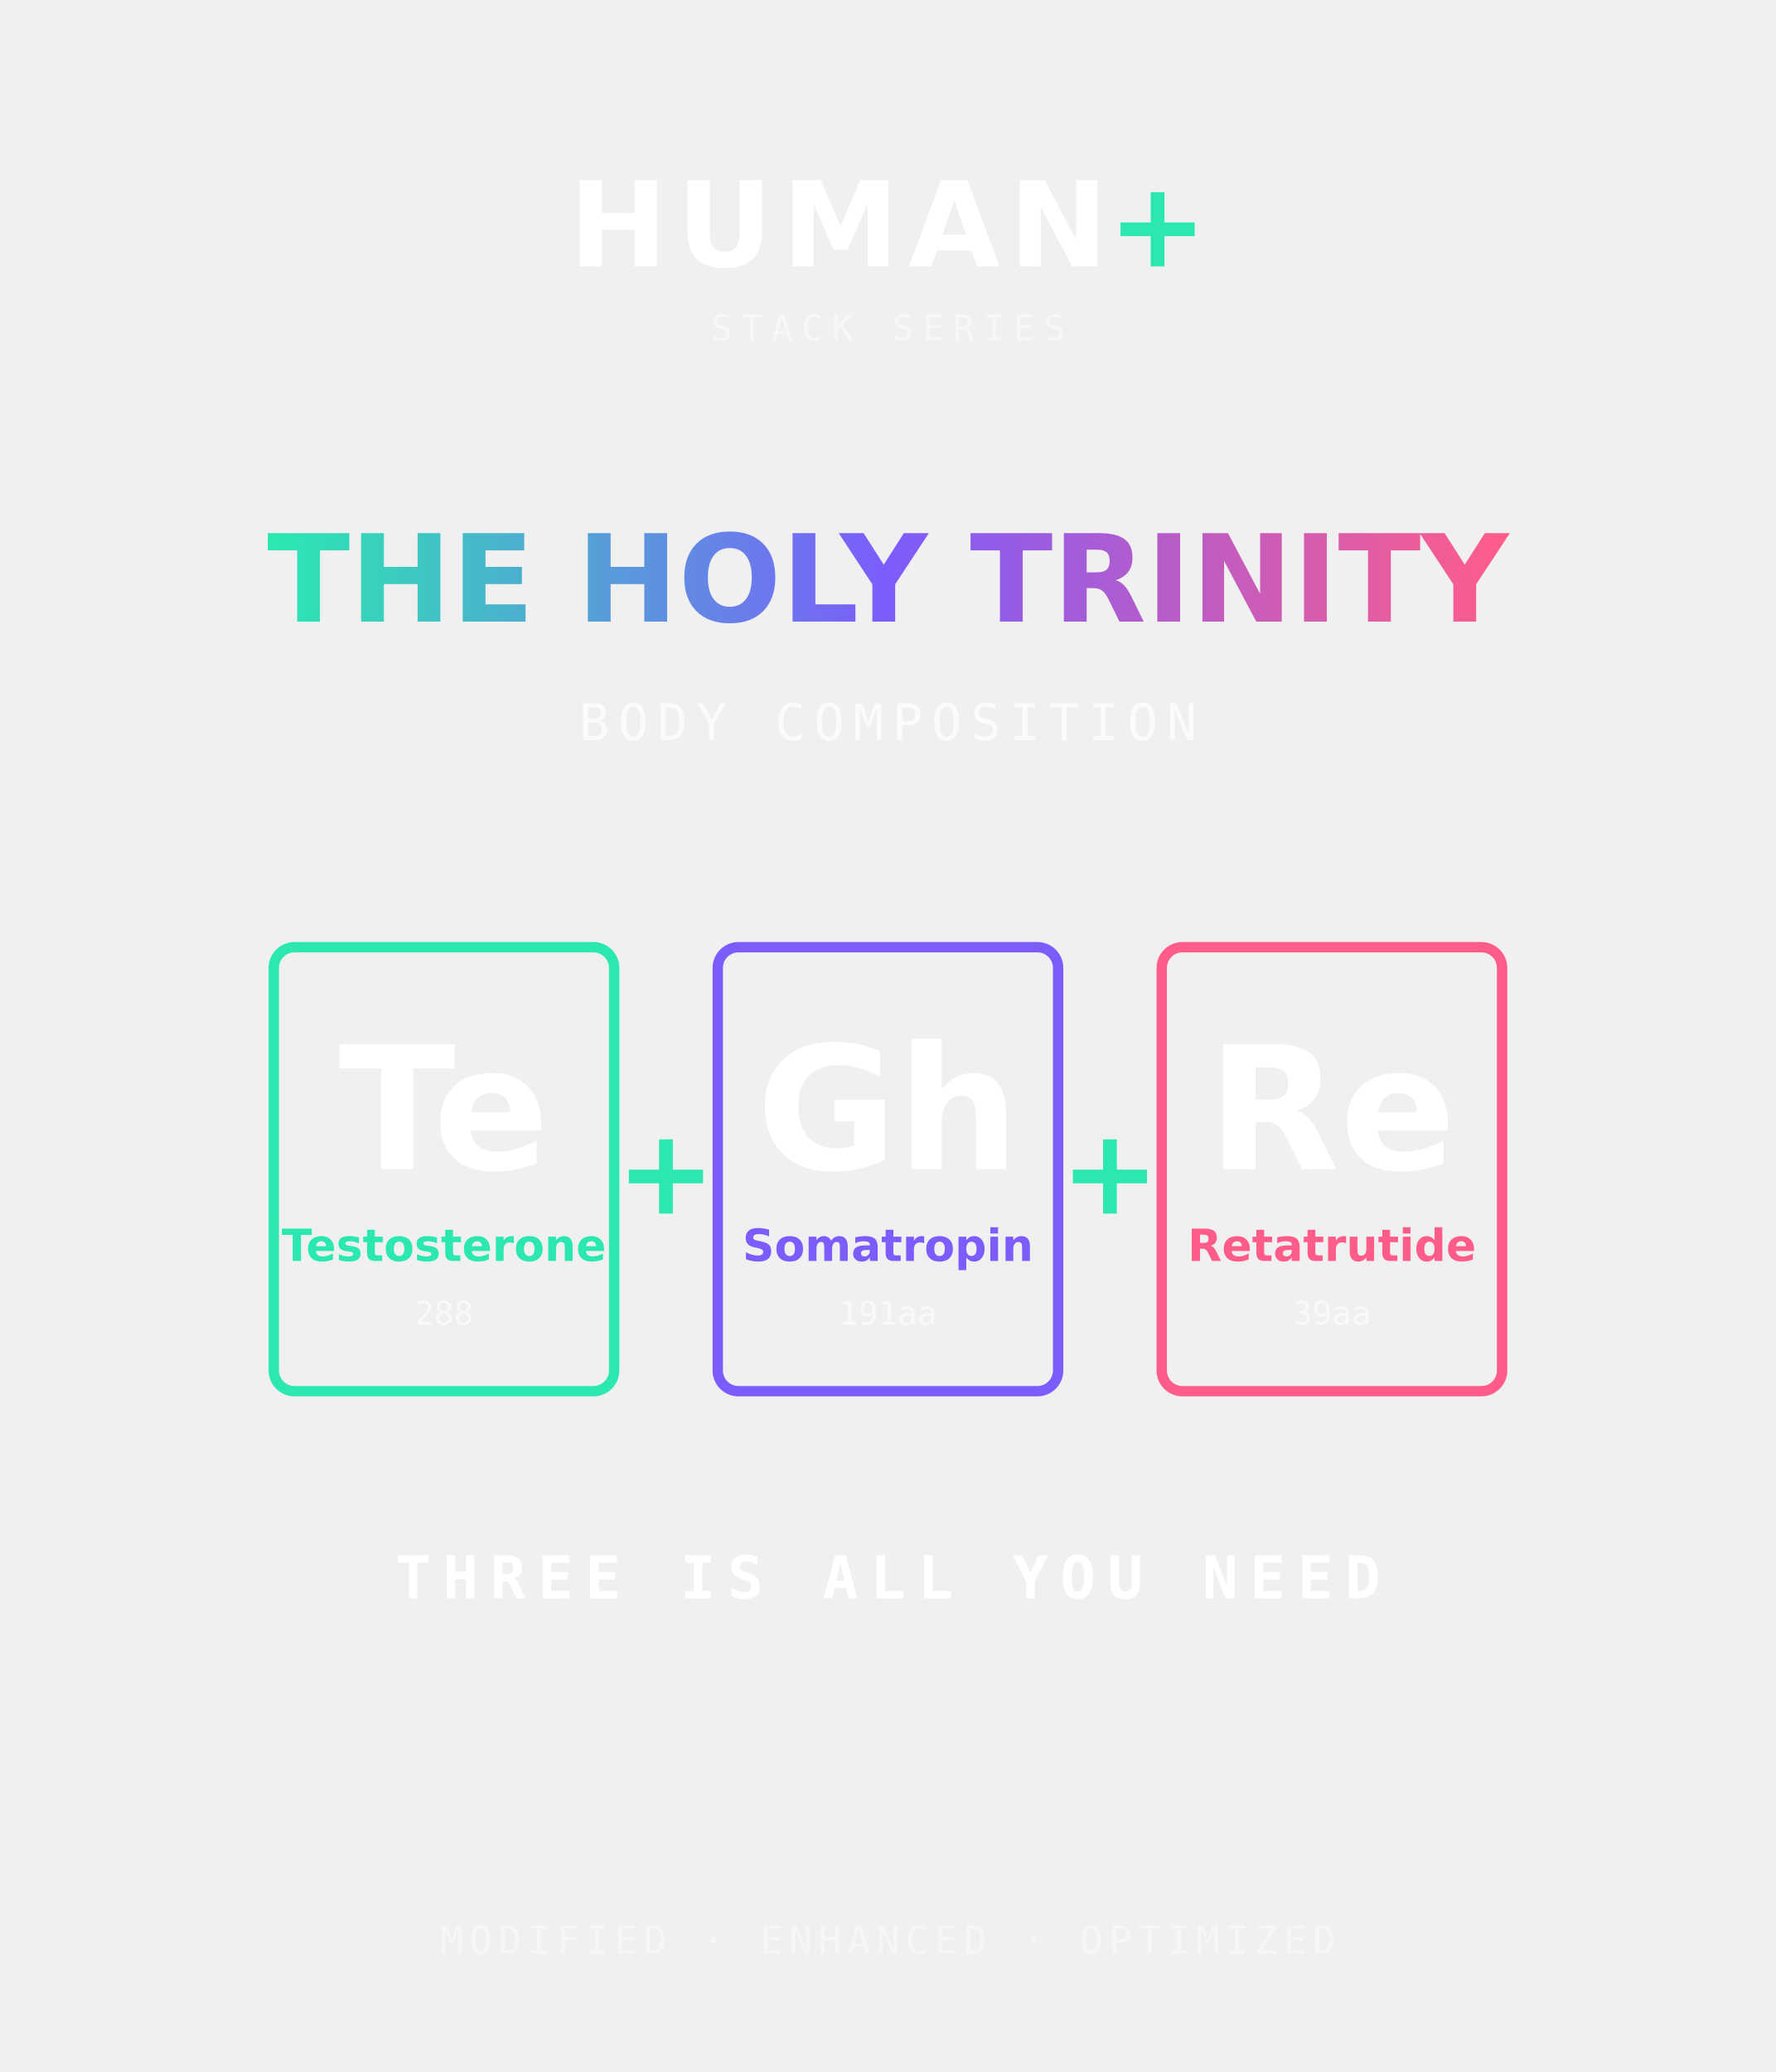
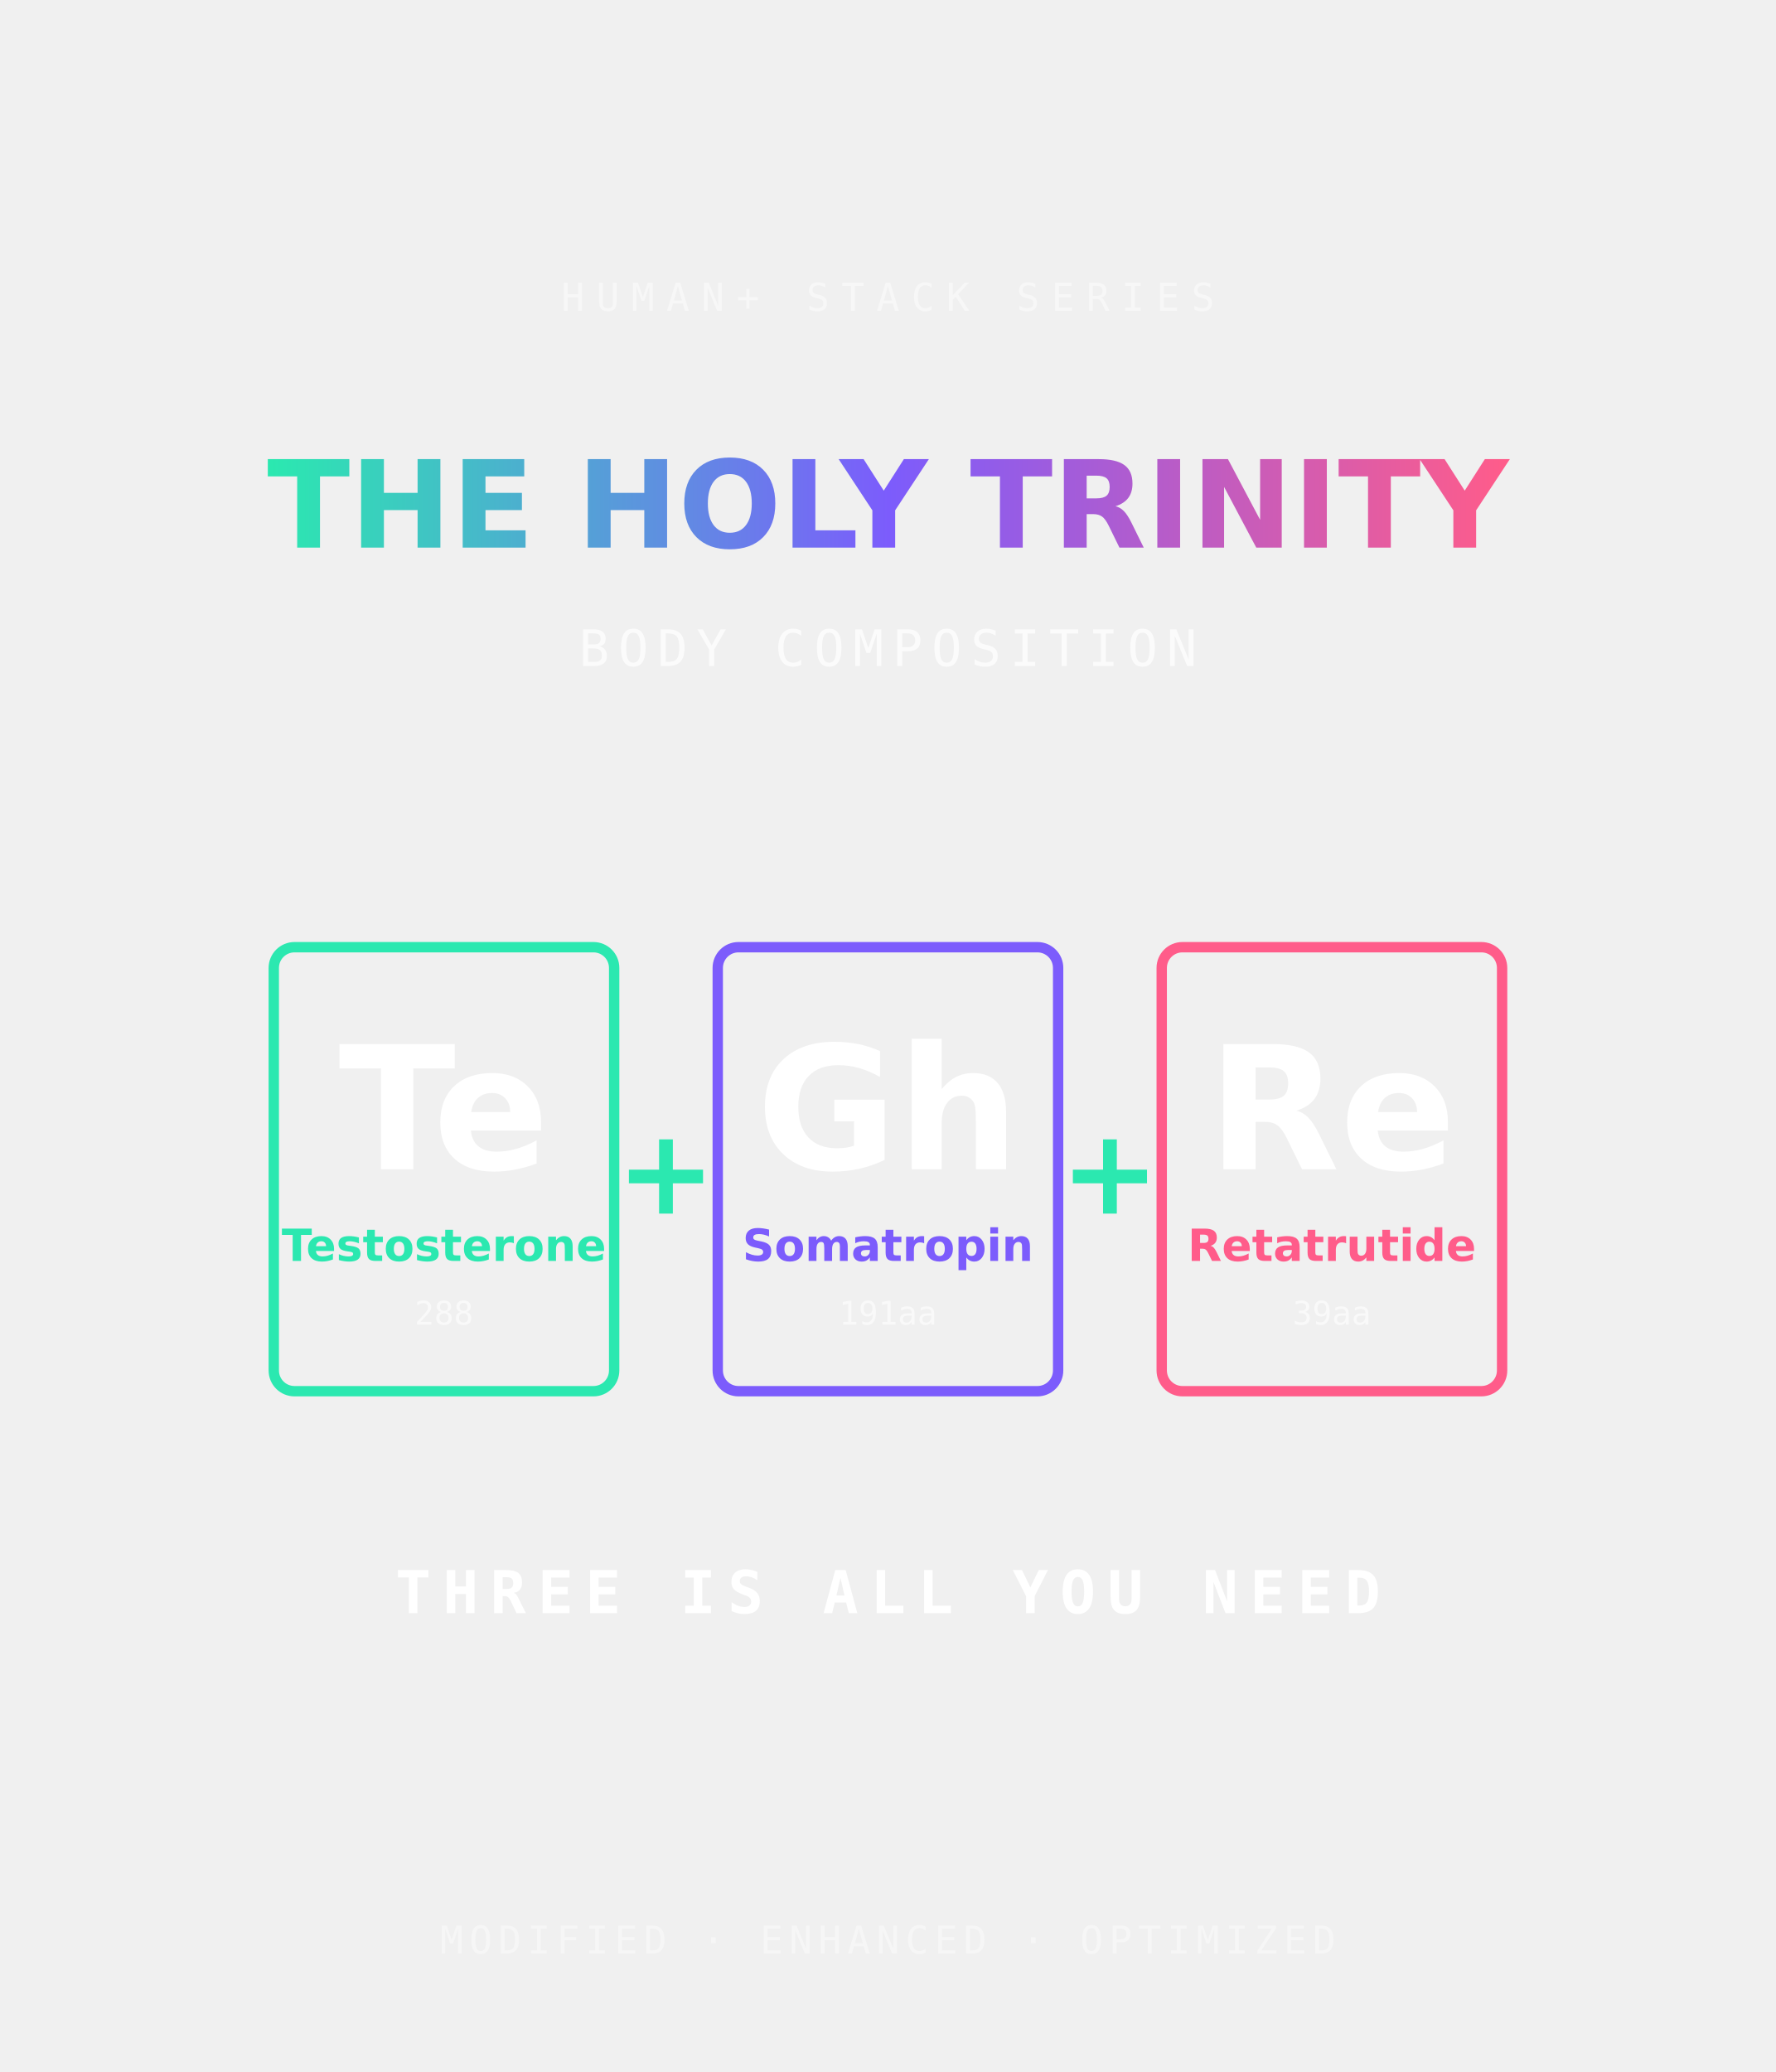
<svg xmlns="http://www.w3.org/2000/svg" viewBox="0 0 1200 1400" width="1200" height="1400">
  <defs>
    <linearGradient id="g" x1="0" y1="0" x2="1" y2="0">
      <stop offset="0%" stop-color="#2BE8B0" />
      <stop offset="50%" stop-color="#7C5CFC" />
      <stop offset="100%" stop-color="#FF5C8A" />
    </linearGradient>
  </defs>
-   <text x="600" y="180" font-family="DejaVu Sans, Liberation Sans, Arial, sans-serif" font-size="80" font-weight="800" text-anchor="middle" letter-spacing="6" fill="#FFFFFF">HUMAN<tspan fill="#2BE8B0">+</tspan>
-   </text>
-   <text x="600" y="230" font-family="DejaVu Sans Mono, Liberation Mono, monospace" font-size="24" text-anchor="middle" letter-spacing="6" fill="#FFFFFF" fill-opacity="0.45">STACK SERIES</text>
-   <text x="600" y="420" font-family="DejaVu Sans, Liberation Sans, Arial, sans-serif" font-size="82" font-weight="800" text-anchor="middle" fill="url(#g)">THE HOLY TRINITY</text>
-   <text x="600" y="500" font-family="DejaVu Sans Mono, Liberation Mono, monospace" font-size="34" letter-spacing="6" text-anchor="middle" fill="#FFFFFF" fill-opacity="0.75">BODY COMPOSITION</text>
+   <text x="600" y="210" font-family="DejaVu Sans Mono, Liberation Mono, monospace" font-size="26" text-anchor="middle" letter-spacing="8" fill="#FFFFFF" fill-opacity="0.45">HUMAN+ STACK SERIES</text>
+   <text x="600" y="370" font-family="DejaVu Sans, Liberation Sans, Arial, sans-serif" font-size="82" font-weight="800" text-anchor="middle" fill="url(#g)">THE HOLY TRINITY</text>
+   <text x="600" y="450" font-family="DejaVu Sans Mono, Liberation Mono, monospace" font-size="34" letter-spacing="6" text-anchor="middle" fill="#FFFFFF" fill-opacity="0.75">BODY COMPOSITION</text>
  <rect x="185.0" y="640" width="230" height="300" rx="14" fill="none" stroke="#2BE8B0" stroke-width="7" />
  <text x="300.0" y="790" font-family="DejaVu Sans, Liberation Sans, Arial, sans-serif" font-size="116" font-weight="800" text-anchor="middle" fill="#FFFFFF">Te</text>
  <text x="300.0" y="852" font-family="DejaVu Sans, Liberation Sans, Arial, sans-serif" font-size="30" font-weight="700" text-anchor="middle" fill="#2BE8B0">Testosterone</text>
  <text x="300.0" y="895" font-family="DejaVu Sans Mono, Liberation Mono, monospace" font-size="22" text-anchor="middle" fill="#FFFFFF" fill-opacity="0.6">288</text>
  <text x="450.0" y="820.0" font-family="DejaVu Sans, Liberation Sans, Arial, sans-serif" font-size="80" font-weight="800" text-anchor="middle" fill="#2BE8B0">+</text>
  <rect x="485.0" y="640" width="230" height="300" rx="14" fill="none" stroke="#7C5CFC" stroke-width="7" />
  <text x="600.0" y="790" font-family="DejaVu Sans, Liberation Sans, Arial, sans-serif" font-size="116" font-weight="800" text-anchor="middle" fill="#FFFFFF">Gh</text>
  <text x="600.0" y="852" font-family="DejaVu Sans, Liberation Sans, Arial, sans-serif" font-size="30" font-weight="700" text-anchor="middle" fill="#7C5CFC">Somatropin</text>
  <text x="600.0" y="895" font-family="DejaVu Sans Mono, Liberation Mono, monospace" font-size="22" text-anchor="middle" fill="#FFFFFF" fill-opacity="0.6">191aa</text>
  <text x="750.0" y="820.0" font-family="DejaVu Sans, Liberation Sans, Arial, sans-serif" font-size="80" font-weight="800" text-anchor="middle" fill="#2BE8B0">+</text>
  <rect x="785.0" y="640" width="230" height="300" rx="14" fill="none" stroke="#FF5C8A" stroke-width="7" />
  <text x="900.0" y="790" font-family="DejaVu Sans, Liberation Sans, Arial, sans-serif" font-size="116" font-weight="800" text-anchor="middle" fill="#FFFFFF">Re</text>
  <text x="900.0" y="852" font-family="DejaVu Sans, Liberation Sans, Arial, sans-serif" font-size="30" font-weight="700" text-anchor="middle" fill="#FF5C8A">Retatrutide</text>
  <text x="900.0" y="895" font-family="DejaVu Sans Mono, Liberation Mono, monospace" font-size="22" text-anchor="middle" fill="#FFFFFF" fill-opacity="0.6">39aa</text>
-   <text x="600" y="1080" font-family="DejaVu Sans Mono, Liberation Mono, monospace" font-size="40" font-weight="700" letter-spacing="8" text-anchor="middle" fill="#FFFFFF">THREE IS ALL YOU NEED</text>
+   <text x="600" y="1090" font-family="DejaVu Sans Mono, Liberation Mono, monospace" font-size="40" font-weight="700" letter-spacing="8" text-anchor="middle" fill="#FFFFFF">THREE IS ALL YOU NEED</text>
  <text x="600" y="1320" font-family="DejaVu Sans Mono, Liberation Mono, monospace" font-size="26" letter-spacing="4" text-anchor="middle" fill="#FFFFFF" fill-opacity="0.4">MODIFIED · ENHANCED · OPTIMIZED</text>
</svg>
